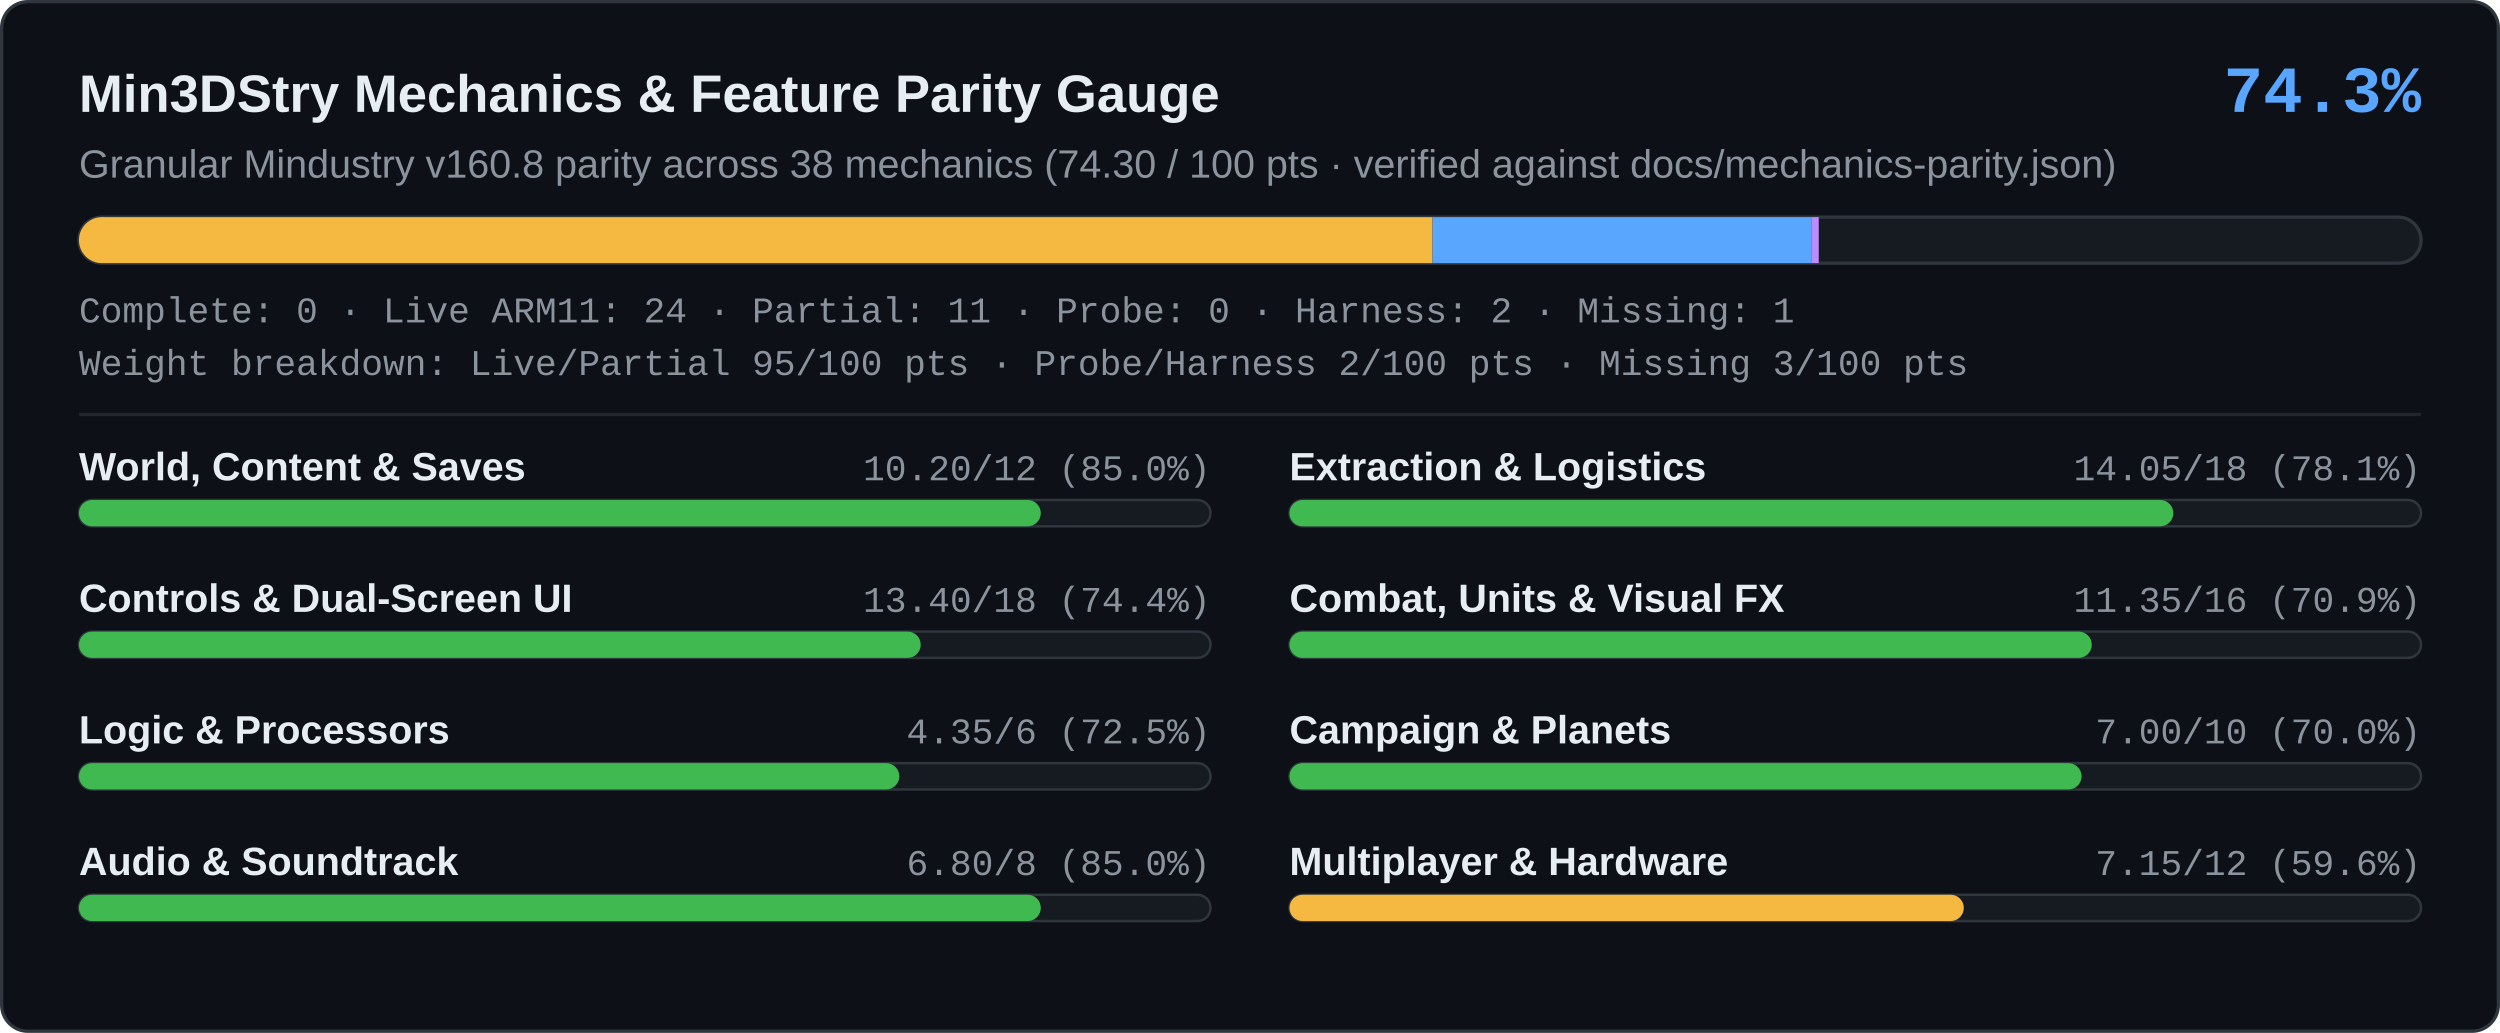
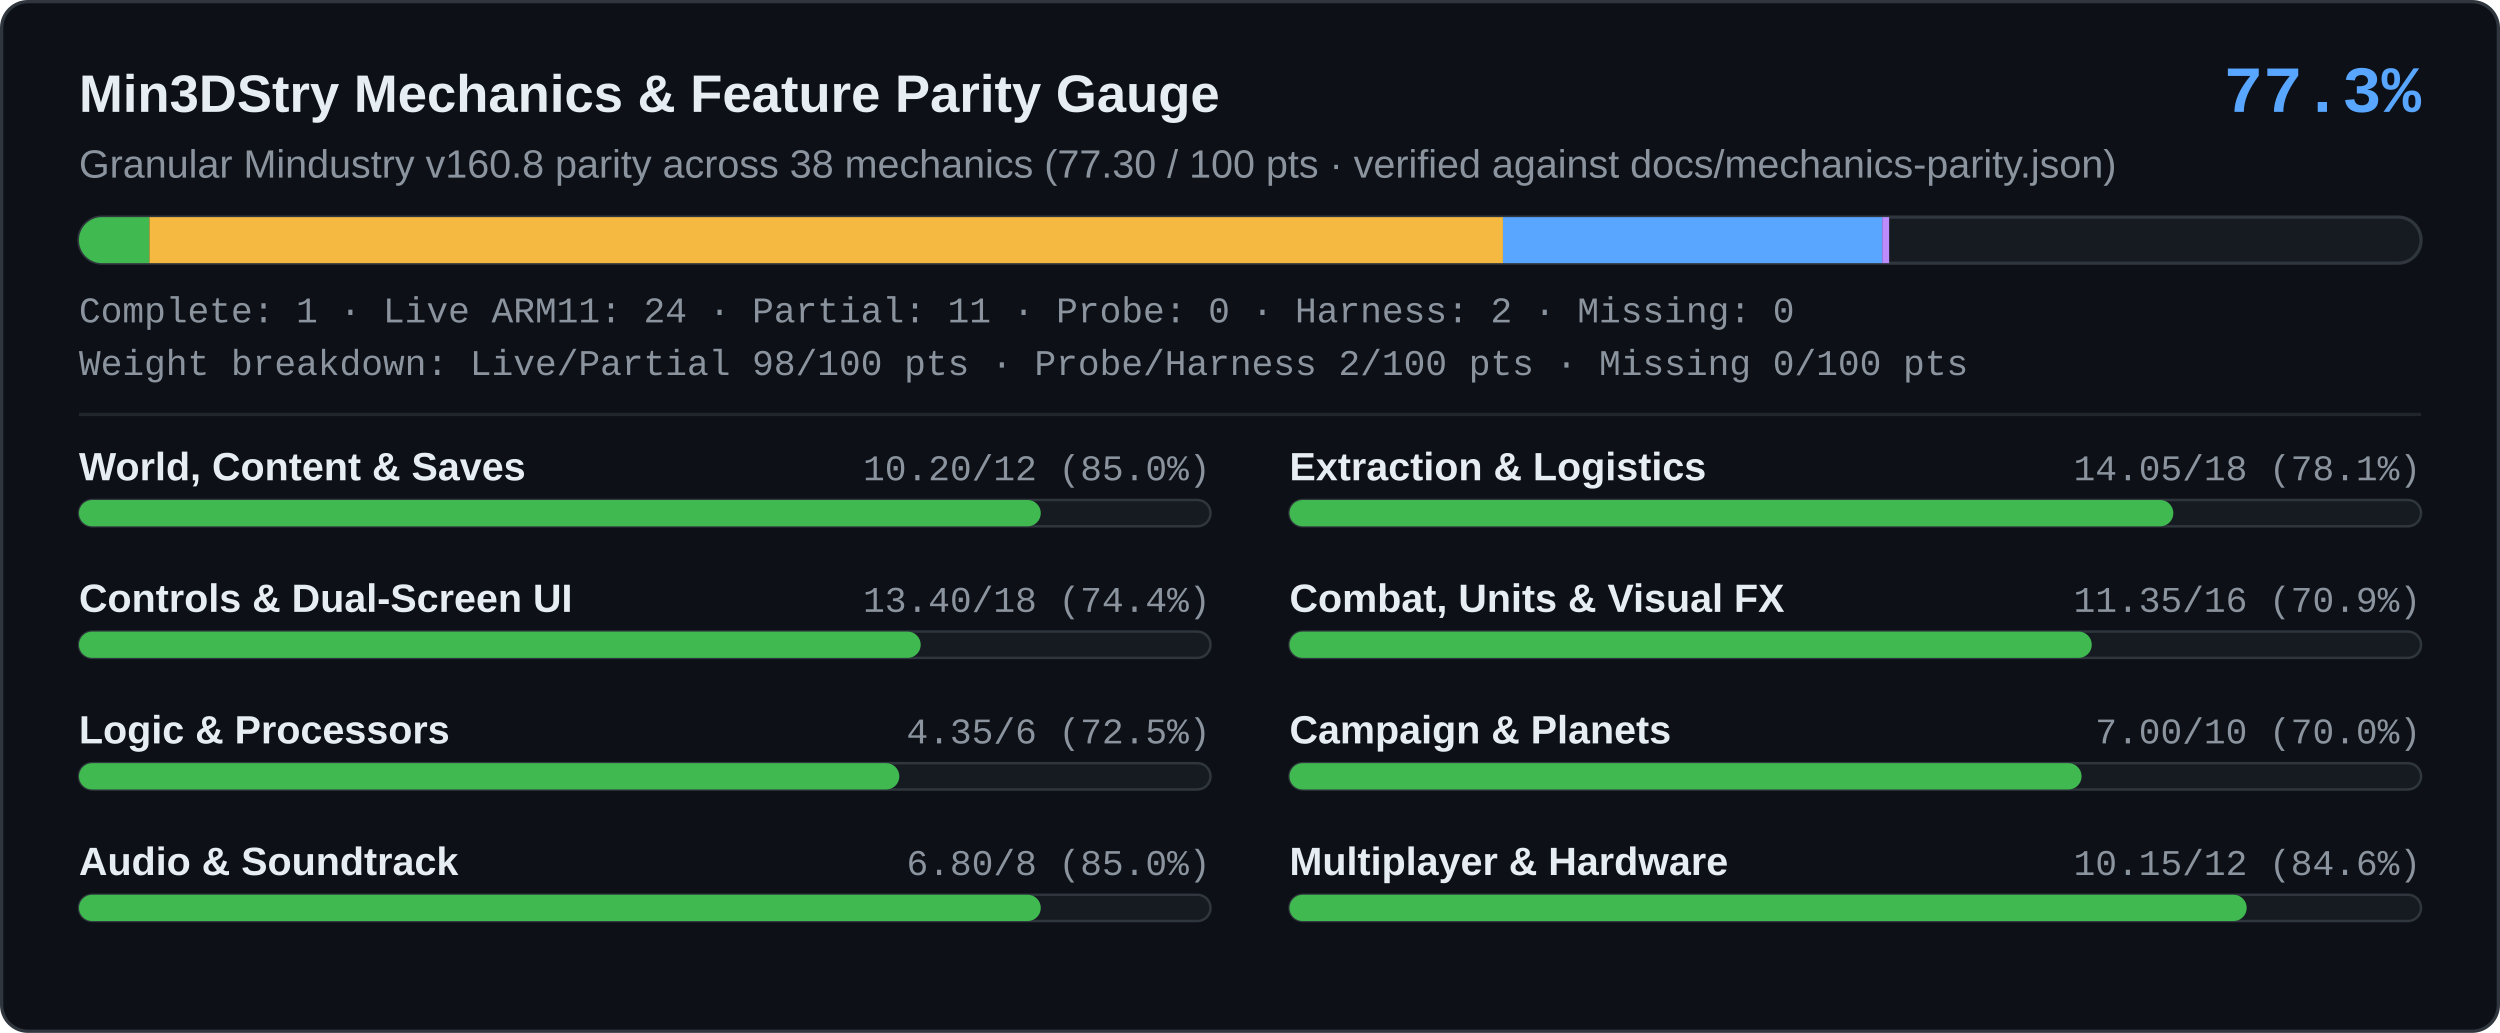
- <svg xmlns="http://www.w3.org/2000/svg" width="760" height="314" viewBox="0 0 760 314" role="img" aria-label="Min3DStry Mechanics &amp; Feature Parity 74.3%">
+ <svg xmlns="http://www.w3.org/2000/svg" width="760" height="314" viewBox="0 0 760 314" role="img" aria-label="Min3DStry Mechanics &amp; Feature Parity 77.3%">
  <defs>
    <clipPath id="mechBarClip">
      <rect x="24" y="66" width="712" height="14" rx="7" />
    </clipPath>
  </defs>
  <rect x="0.5" y="0.5" width="759" height="313" rx="8" fill="#0d1117" stroke="#30363d" />
  <text x="24" y="34" fill="#e6edf3" font-family="Segoe UI, Ubuntu, Arial, sans-serif" font-size="16" font-weight="700">Min3DStry Mechanics &amp; Feature Parity Gauge</text>
-   <text x="736" y="34" text-anchor="end" fill="#58a6ff" font-family="Consolas, Liberation Mono, monospace" font-size="20" font-weight="700">74.3%</text>
-   <text x="24" y="54" fill="#8b949e" font-family="Segoe UI, Ubuntu, Arial, sans-serif" font-size="12">Granular Mindustry v160.8 parity across 38 mechanics (74.30 / 100 pts · verified against docs/mechanics-parity.json)</text>
+   <text x="736" y="34" text-anchor="end" fill="#58a6ff" font-family="Consolas, Liberation Mono, monospace" font-size="20" font-weight="700">77.3%</text>
+   <text x="24" y="54" fill="#8b949e" font-family="Segoe UI, Ubuntu, Arial, sans-serif" font-size="12">Granular Mindustry v160.8 parity across 38 mechanics (77.30 / 100 pts · verified against docs/mechanics-parity.json)</text>
  <rect x="24" y="66" width="712" height="14" rx="7" fill="#161b22" stroke="#30363d" />
  <g clip-path="url(#mechBarClip)">
-     <rect x="24.0" y="66" width="411.5" height="14" fill="#f5b841" />
-     <rect x="435.5" y="66" width="115.3" height="14" fill="#58a6ff" />
-     <rect x="550.8" y="66" width="2.1" height="14" fill="#bc8cff" />
+     <rect x="24.0" y="66" width="21.4" height="14" fill="#3fb950" />
+     <rect x="45.4" y="66" width="411.5" height="14" fill="#f5b841" />
+     <rect x="456.9" y="66" width="115.3" height="14" fill="#58a6ff" />
+     <rect x="572.2" y="66" width="2.1" height="14" fill="#bc8cff" />
  </g>
-   <text x="24" y="98" fill="#8b949e" font-family="Consolas, Liberation Mono, monospace" font-size="11">Complete: 0  ·  Live ARM11: 24  ·  Partial: 11  ·  Probe: 0  ·  Harness: 2  ·  Missing: 1</text>
-   <text x="24" y="114" fill="#8b949e" font-family="Consolas, Liberation Mono, monospace" font-size="11">Weight breakdown:  Live/Partial 95/100 pts  ·  Probe/Harness 2/100 pts  ·  Missing 3/100 pts</text>
+   <text x="24" y="98" fill="#8b949e" font-family="Consolas, Liberation Mono, monospace" font-size="11">Complete: 1  ·  Live ARM11: 24  ·  Partial: 11  ·  Probe: 0  ·  Harness: 2  ·  Missing: 0</text>
+   <text x="24" y="114" fill="#8b949e" font-family="Consolas, Liberation Mono, monospace" font-size="11">Weight breakdown:  Live/Partial 98/100 pts  ·  Probe/Harness 2/100 pts  ·  Missing 0/100 pts</text>
  <line x1="24" y1="126" x2="736" y2="126" stroke="#21262d" stroke-width="1" />
  <text x="24" y="146" fill="#e6edf3" font-family="Segoe UI, Ubuntu, Arial, sans-serif" font-size="12" font-weight="600">World, Content &amp; Saves</text>
  <text x="368" y="146" text-anchor="end" fill="#8b949e" font-family="Consolas, Liberation Mono, monospace" font-size="11">10.20/12 (85.0%)</text>
  <rect x="24" y="152" width="344" height="8" rx="4" fill="#161b22" stroke="#30363d" stroke-width="0.75" />
  <rect x="24" y="152" width="292.4" height="8" rx="4" fill="#3fb950" />
  <text x="392" y="146" fill="#e6edf3" font-family="Segoe UI, Ubuntu, Arial, sans-serif" font-size="12" font-weight="600">Extraction &amp; Logistics</text>
  <text x="736" y="146" text-anchor="end" fill="#8b949e" font-family="Consolas, Liberation Mono, monospace" font-size="11">14.05/18 (78.1%)</text>
  <rect x="392" y="152" width="344" height="8" rx="4" fill="#161b22" stroke="#30363d" stroke-width="0.75" />
  <rect x="392" y="152" width="268.7" height="8" rx="4" fill="#3fb950" />
  <text x="24" y="186" fill="#e6edf3" font-family="Segoe UI, Ubuntu, Arial, sans-serif" font-size="12" font-weight="600">Controls &amp; Dual-Screen UI</text>
  <text x="368" y="186" text-anchor="end" fill="#8b949e" font-family="Consolas, Liberation Mono, monospace" font-size="11">13.40/18 (74.4%)</text>
  <rect x="24" y="192" width="344" height="8" rx="4" fill="#161b22" stroke="#30363d" stroke-width="0.75" />
  <rect x="24" y="192" width="255.9" height="8" rx="4" fill="#3fb950" />
  <text x="392" y="186" fill="#e6edf3" font-family="Segoe UI, Ubuntu, Arial, sans-serif" font-size="12" font-weight="600">Combat, Units &amp; Visual FX</text>
  <text x="736" y="186" text-anchor="end" fill="#8b949e" font-family="Consolas, Liberation Mono, monospace" font-size="11">11.35/16 (70.9%)</text>
  <rect x="392" y="192" width="344" height="8" rx="4" fill="#161b22" stroke="#30363d" stroke-width="0.75" />
  <rect x="392" y="192" width="243.9" height="8" rx="4" fill="#3fb950" />
  <text x="24" y="226" fill="#e6edf3" font-family="Segoe UI, Ubuntu, Arial, sans-serif" font-size="12" font-weight="600">Logic &amp; Processors</text>
  <text x="368" y="226" text-anchor="end" fill="#8b949e" font-family="Consolas, Liberation Mono, monospace" font-size="11">4.35/6 (72.5%)</text>
  <rect x="24" y="232" width="344" height="8" rx="4" fill="#161b22" stroke="#30363d" stroke-width="0.75" />
  <rect x="24" y="232" width="249.4" height="8" rx="4" fill="#3fb950" />
  <text x="392" y="226" fill="#e6edf3" font-family="Segoe UI, Ubuntu, Arial, sans-serif" font-size="12" font-weight="600">Campaign &amp; Planets</text>
  <text x="736" y="226" text-anchor="end" fill="#8b949e" font-family="Consolas, Liberation Mono, monospace" font-size="11">7.00/10 (70.0%)</text>
  <rect x="392" y="232" width="344" height="8" rx="4" fill="#161b22" stroke="#30363d" stroke-width="0.75" />
  <rect x="392" y="232" width="240.8" height="8" rx="4" fill="#3fb950" />
  <text x="24" y="266" fill="#e6edf3" font-family="Segoe UI, Ubuntu, Arial, sans-serif" font-size="12" font-weight="600">Audio &amp; Soundtrack</text>
  <text x="368" y="266" text-anchor="end" fill="#8b949e" font-family="Consolas, Liberation Mono, monospace" font-size="11">6.80/8 (85.0%)</text>
  <rect x="24" y="272" width="344" height="8" rx="4" fill="#161b22" stroke="#30363d" stroke-width="0.75" />
  <rect x="24" y="272" width="292.4" height="8" rx="4" fill="#3fb950" />
  <text x="392" y="266" fill="#e6edf3" font-family="Segoe UI, Ubuntu, Arial, sans-serif" font-size="12" font-weight="600">Multiplayer &amp; Hardware</text>
-   <text x="736" y="266" text-anchor="end" fill="#8b949e" font-family="Consolas, Liberation Mono, monospace" font-size="11">7.15/12 (59.6%)</text>
+   <text x="736" y="266" text-anchor="end" fill="#8b949e" font-family="Consolas, Liberation Mono, monospace" font-size="11">10.15/12 (84.6%)</text>
  <rect x="392" y="272" width="344" height="8" rx="4" fill="#161b22" stroke="#30363d" stroke-width="0.75" />
-   <rect x="392" y="272" width="205.0" height="8" rx="4" fill="#f5b841" />
+   <rect x="392" y="272" width="291.0" height="8" rx="4" fill="#3fb950" />
</svg>
